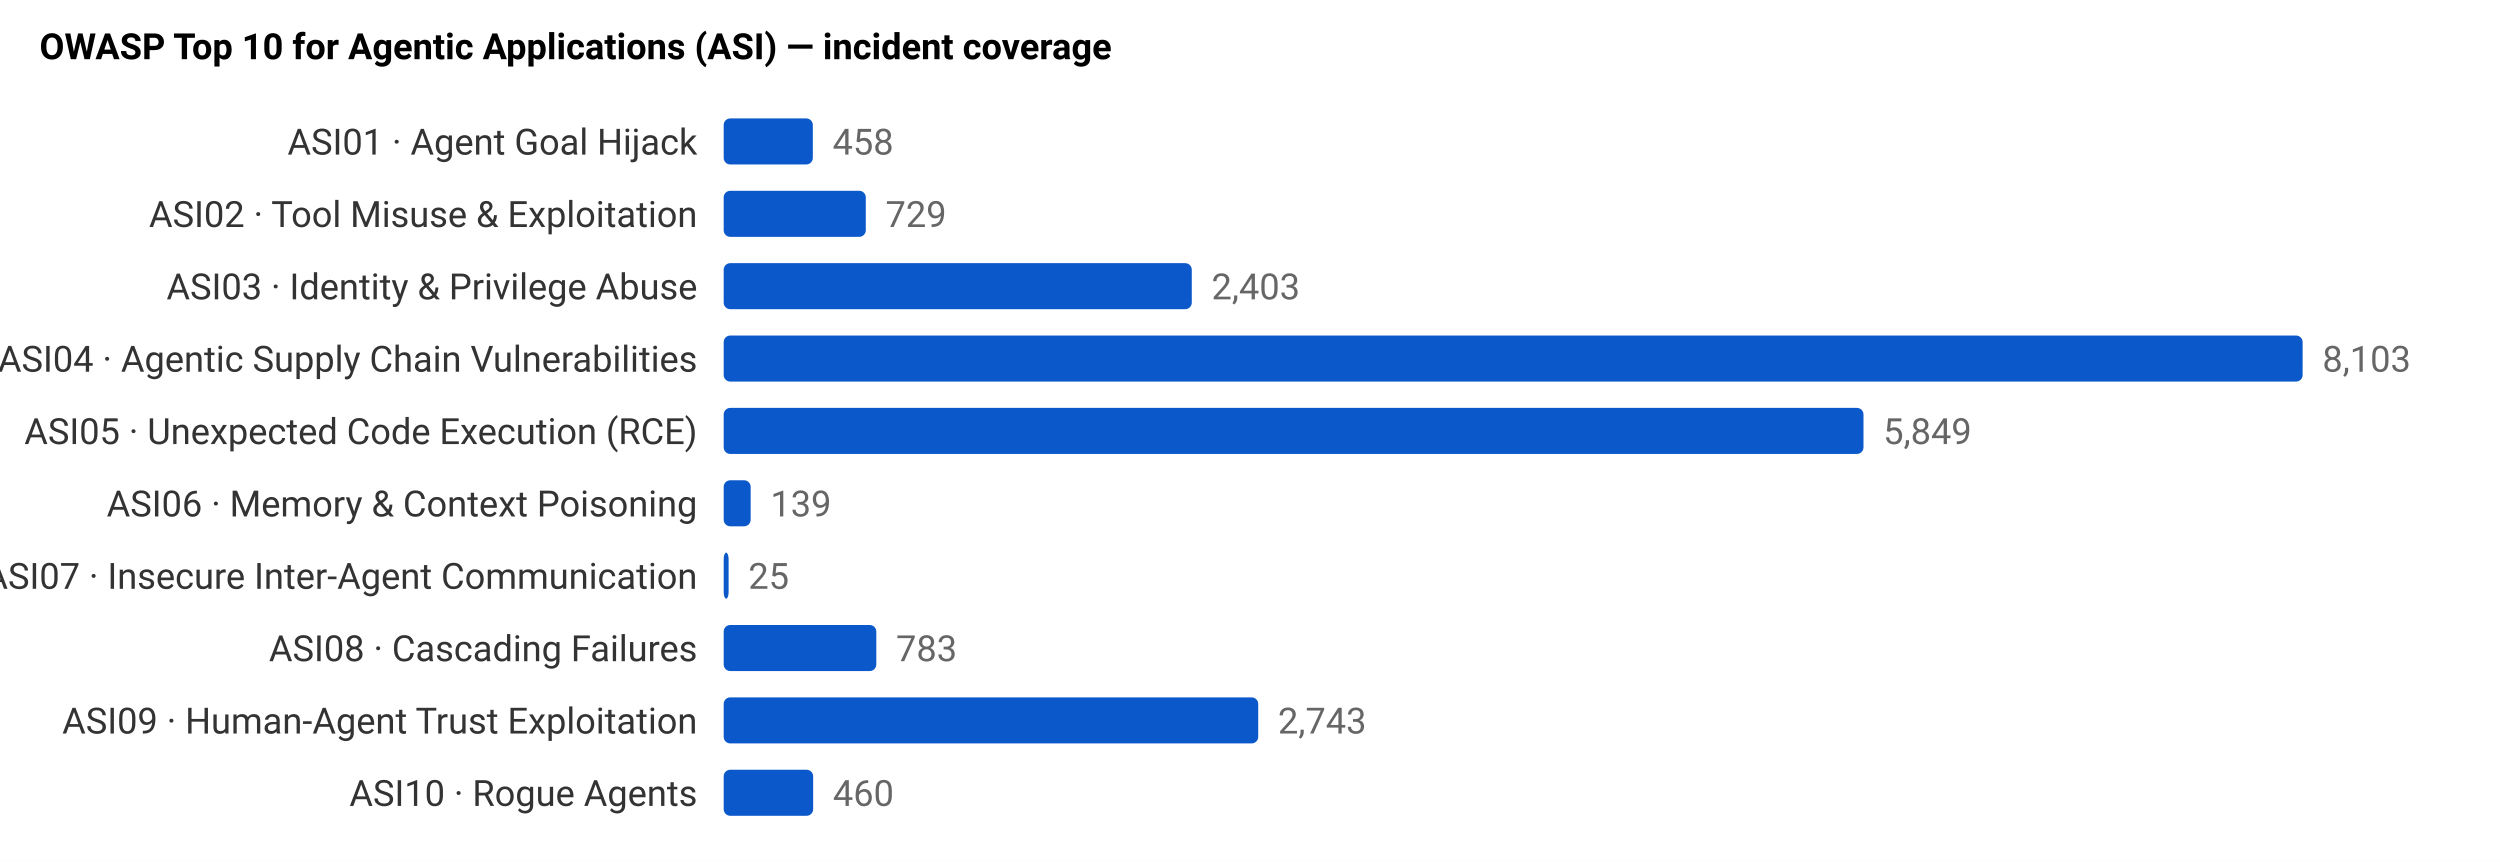
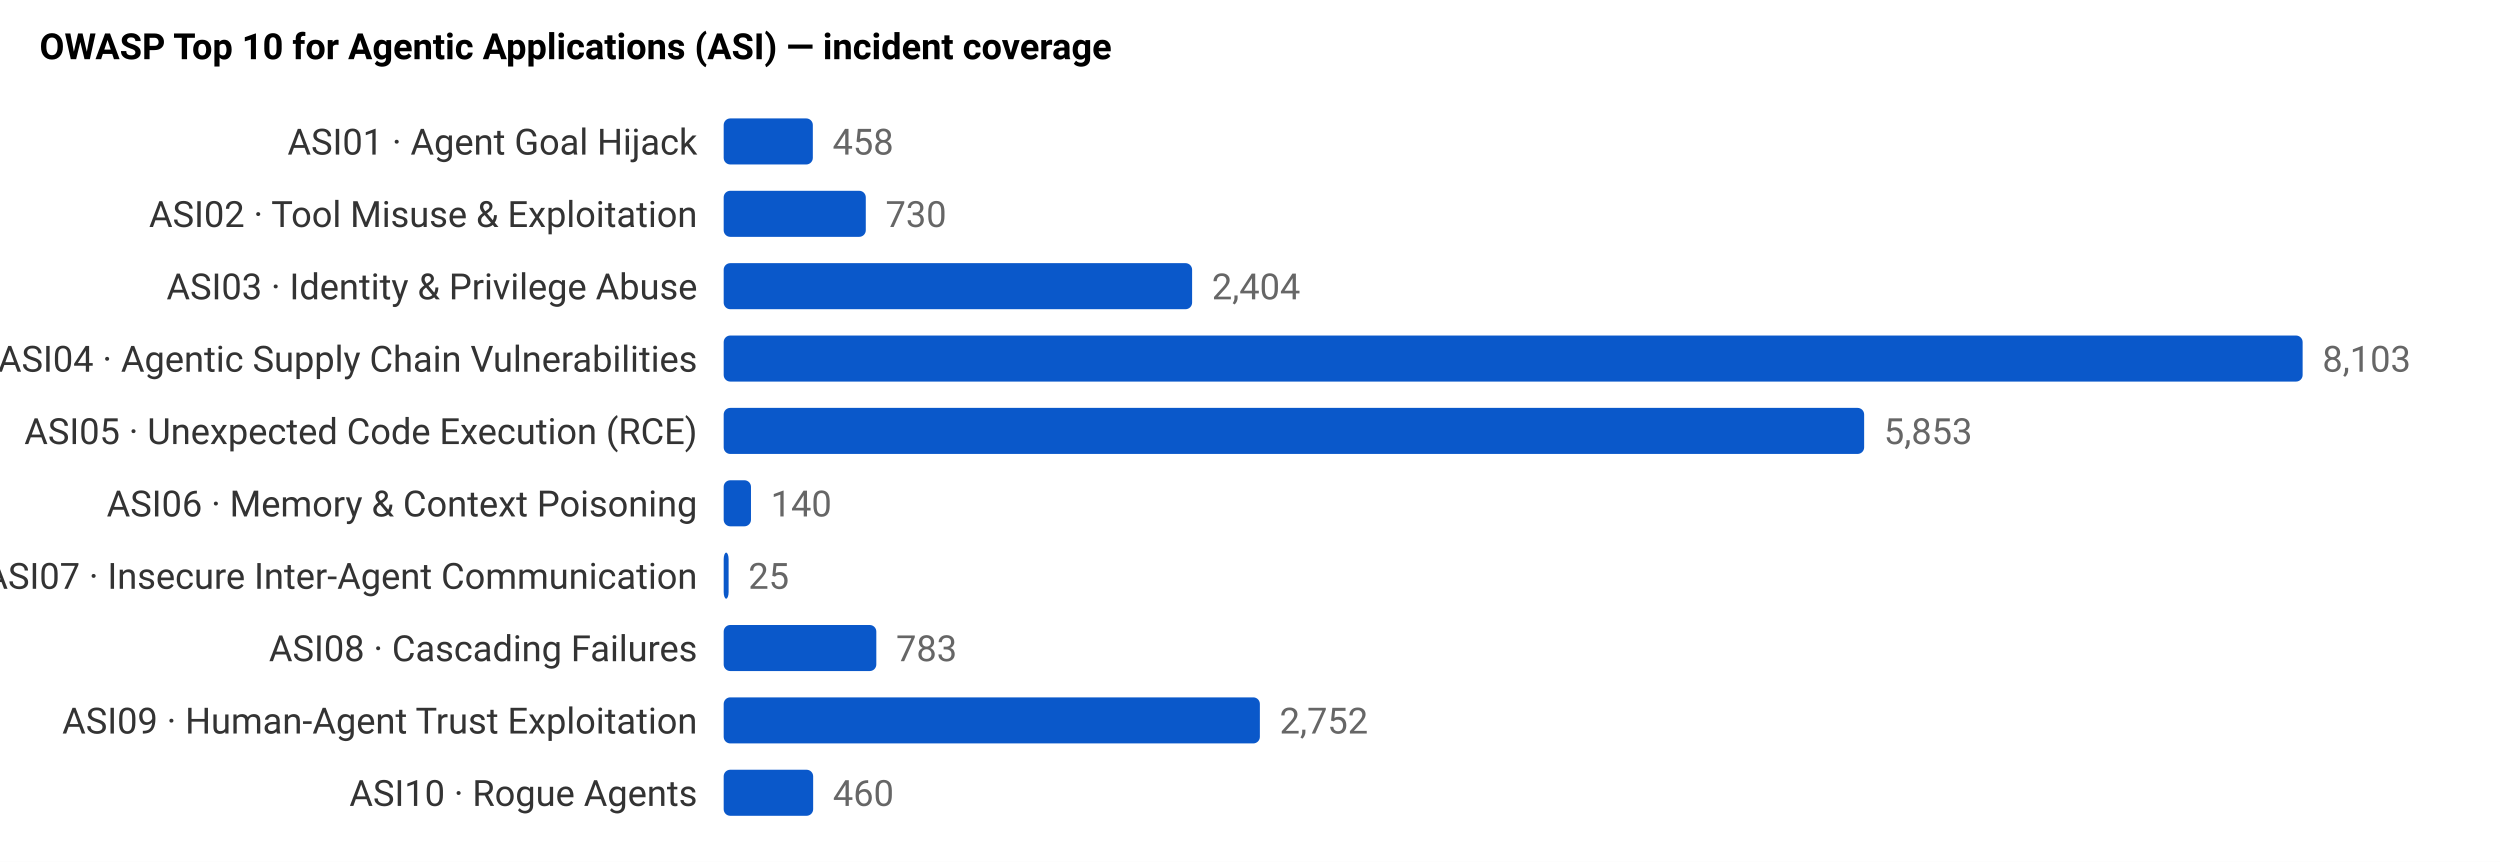
<svg xmlns="http://www.w3.org/2000/svg" viewBox="0 0 760 262" role="img" aria-label="OWASP Top 10 for Agentic Applications (ASI) — incident coverage" font-family="system-ui,-apple-system,Segoe UI,Roboto,sans-serif" font-size="11">
  <rect x="0" y="0" width="100%" height="100%" fill="white" />
  <text x="12" y="18" font-weight="600">OWASP Top 10 for Agentic Applications (ASI) — incident coverage</text>
  <text x="212" y="47" text-anchor="end" fill="#333">ASI01 · Agent Goal Hijack</text>
  <rect x="220" y="36" width="27.1" height="14" fill="#0a58ca" rx="2" />
  <text x="253.1" y="47" fill="#666">458</text>
  <text x="212" y="69" text-anchor="end" fill="#333">ASI02 · Tool Misuse &amp; Exploitation</text>
  <rect x="220" y="58" width="43.2" height="14" fill="#0a58ca" rx="2" />
-   <text x="269.2" y="69" fill="#666">729</text>
+   <text x="269.2" y="69" fill="#666">730</text>
  <text x="212" y="91" text-anchor="end" fill="#333">ASI03 · Identity &amp; Privilege Abuse</text>
-   <rect x="220" y="80" width="142.3" height="14" fill="#0a58ca" rx="2" />
-   <text x="368.3" y="91" fill="#666">2,403</text>
+   <rect x="220" y="80" width="142.4" height="14" fill="#0a58ca" rx="2" />
+   <text x="368.4" y="91" fill="#666">2,404</text>
  <text x="212" y="113" text-anchor="end" fill="#333">ASI04 · Agentic Supply Chain Vulnerabilities</text>
  <rect x="220" y="102" width="480.0" height="14" fill="#0a58ca" rx="2" />
  <text x="706.0" y="113" fill="#666">8,103</text>
  <text x="212" y="135" text-anchor="end" fill="#333">ASI05 · Unexpected Code Execution (RCE)</text>
-   <rect x="220" y="124" width="346.5" height="14" fill="#0a58ca" rx="2" />
-   <text x="572.5" y="135" fill="#666">5,849</text>
+   <rect x="220" y="124" width="346.7" height="14" fill="#0a58ca" rx="2" />
+   <text x="572.7" y="135" fill="#666">5,853</text>
  <text x="212" y="157" text-anchor="end" fill="#333">ASI06 · Memory &amp; Context Poisoning</text>
-   <rect x="220" y="146" width="8.2" height="14" fill="#0a58ca" rx="2" />
-   <text x="234.2" y="157" fill="#666">139</text>
+   <rect x="220" y="146" width="8.3" height="14" fill="#0a58ca" rx="2" />
+   <text x="234.3" y="157" fill="#666">140</text>
  <text x="212" y="179" text-anchor="end" fill="#333">ASI07 · Insecure Inter-Agent Communication</text>
  <rect x="220" y="168" width="1.5" height="14" fill="#0a58ca" rx="2" />
  <text x="227.5" y="179" fill="#666">25</text>
  <text x="212" y="201" text-anchor="end" fill="#333">ASI08 · Cascading Failures</text>
  <rect x="220" y="190" width="46.4" height="14" fill="#0a58ca" rx="2" />
  <text x="272.4" y="201" fill="#666">783</text>
  <text x="212" y="223" text-anchor="end" fill="#333">ASI09 · Human-Agent Trust Exploitation</text>
-   <rect x="220" y="212" width="162.5" height="14" fill="#0a58ca" rx="2" />
-   <text x="388.5" y="223" fill="#666">2,743</text>
+   <rect x="220" y="212" width="163.0" height="14" fill="#0a58ca" rx="2" />
+   <text x="389.0" y="223" fill="#666">2,752</text>
  <text x="212" y="245" text-anchor="end" fill="#333">ASI10 · Rogue Agents</text>
  <rect x="220" y="234" width="27.2" height="14" fill="#0a58ca" rx="2" />
  <text x="253.2" y="245" fill="#666">460</text>
</svg>
